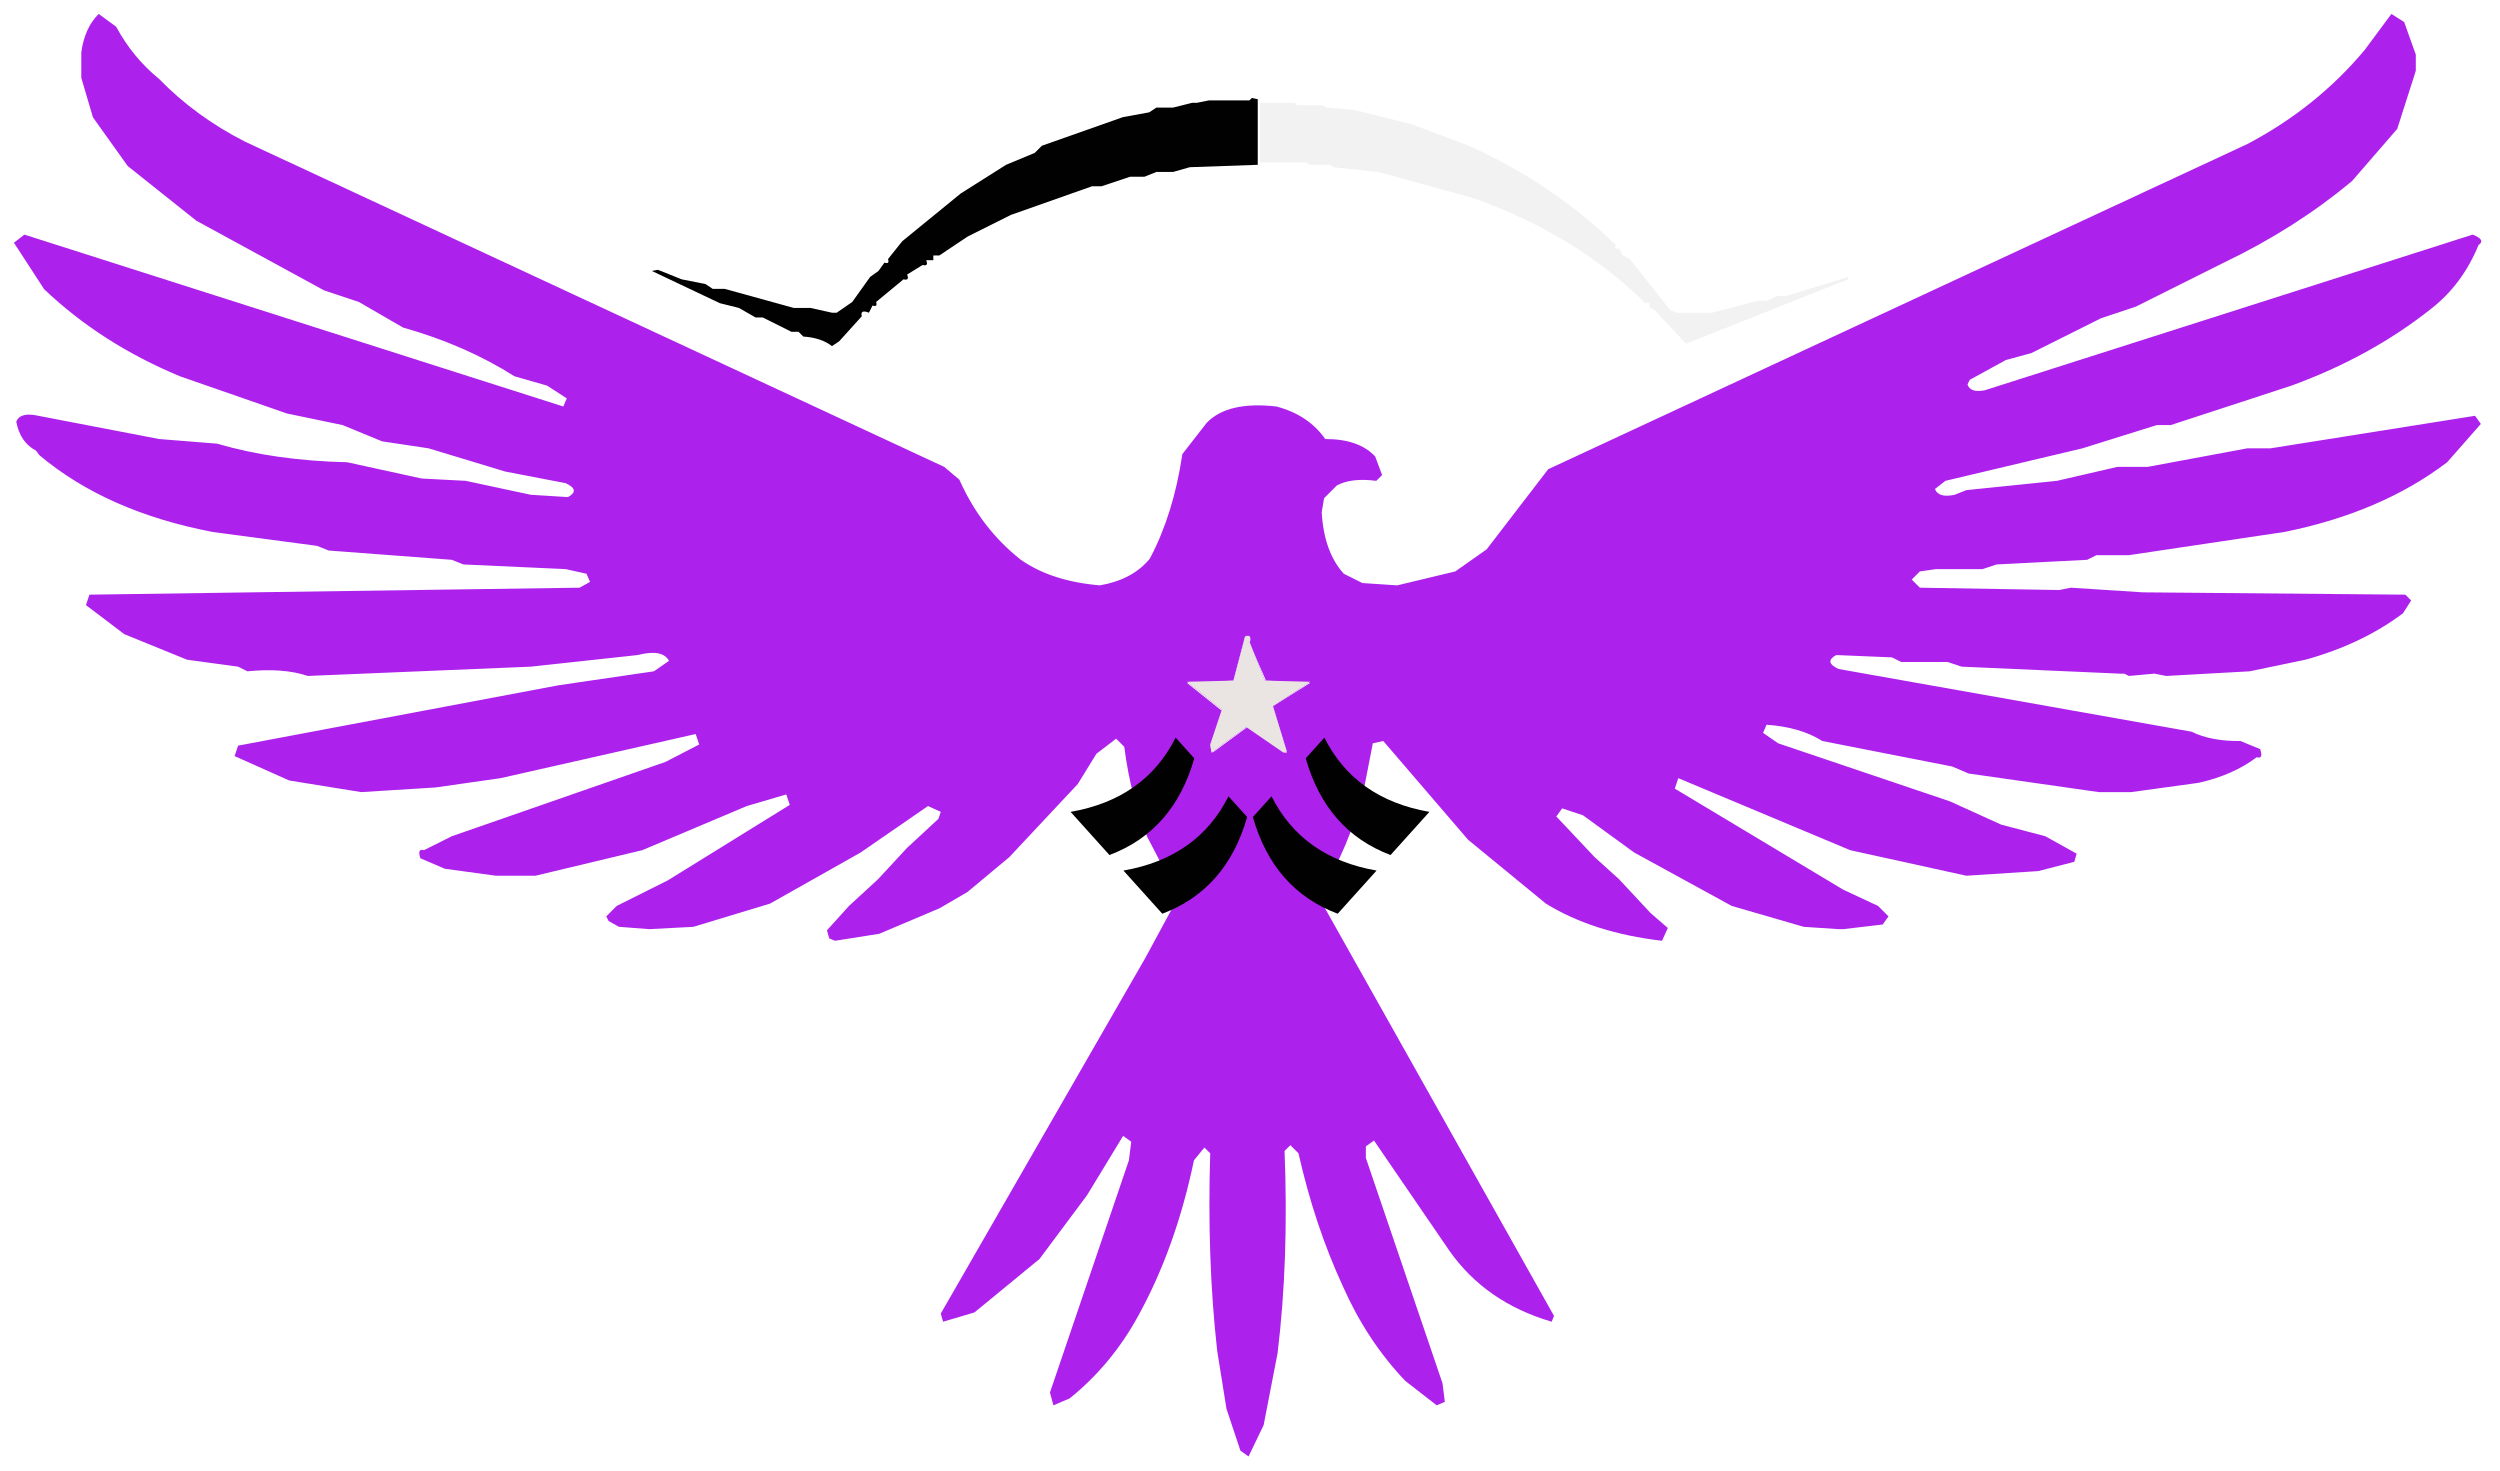
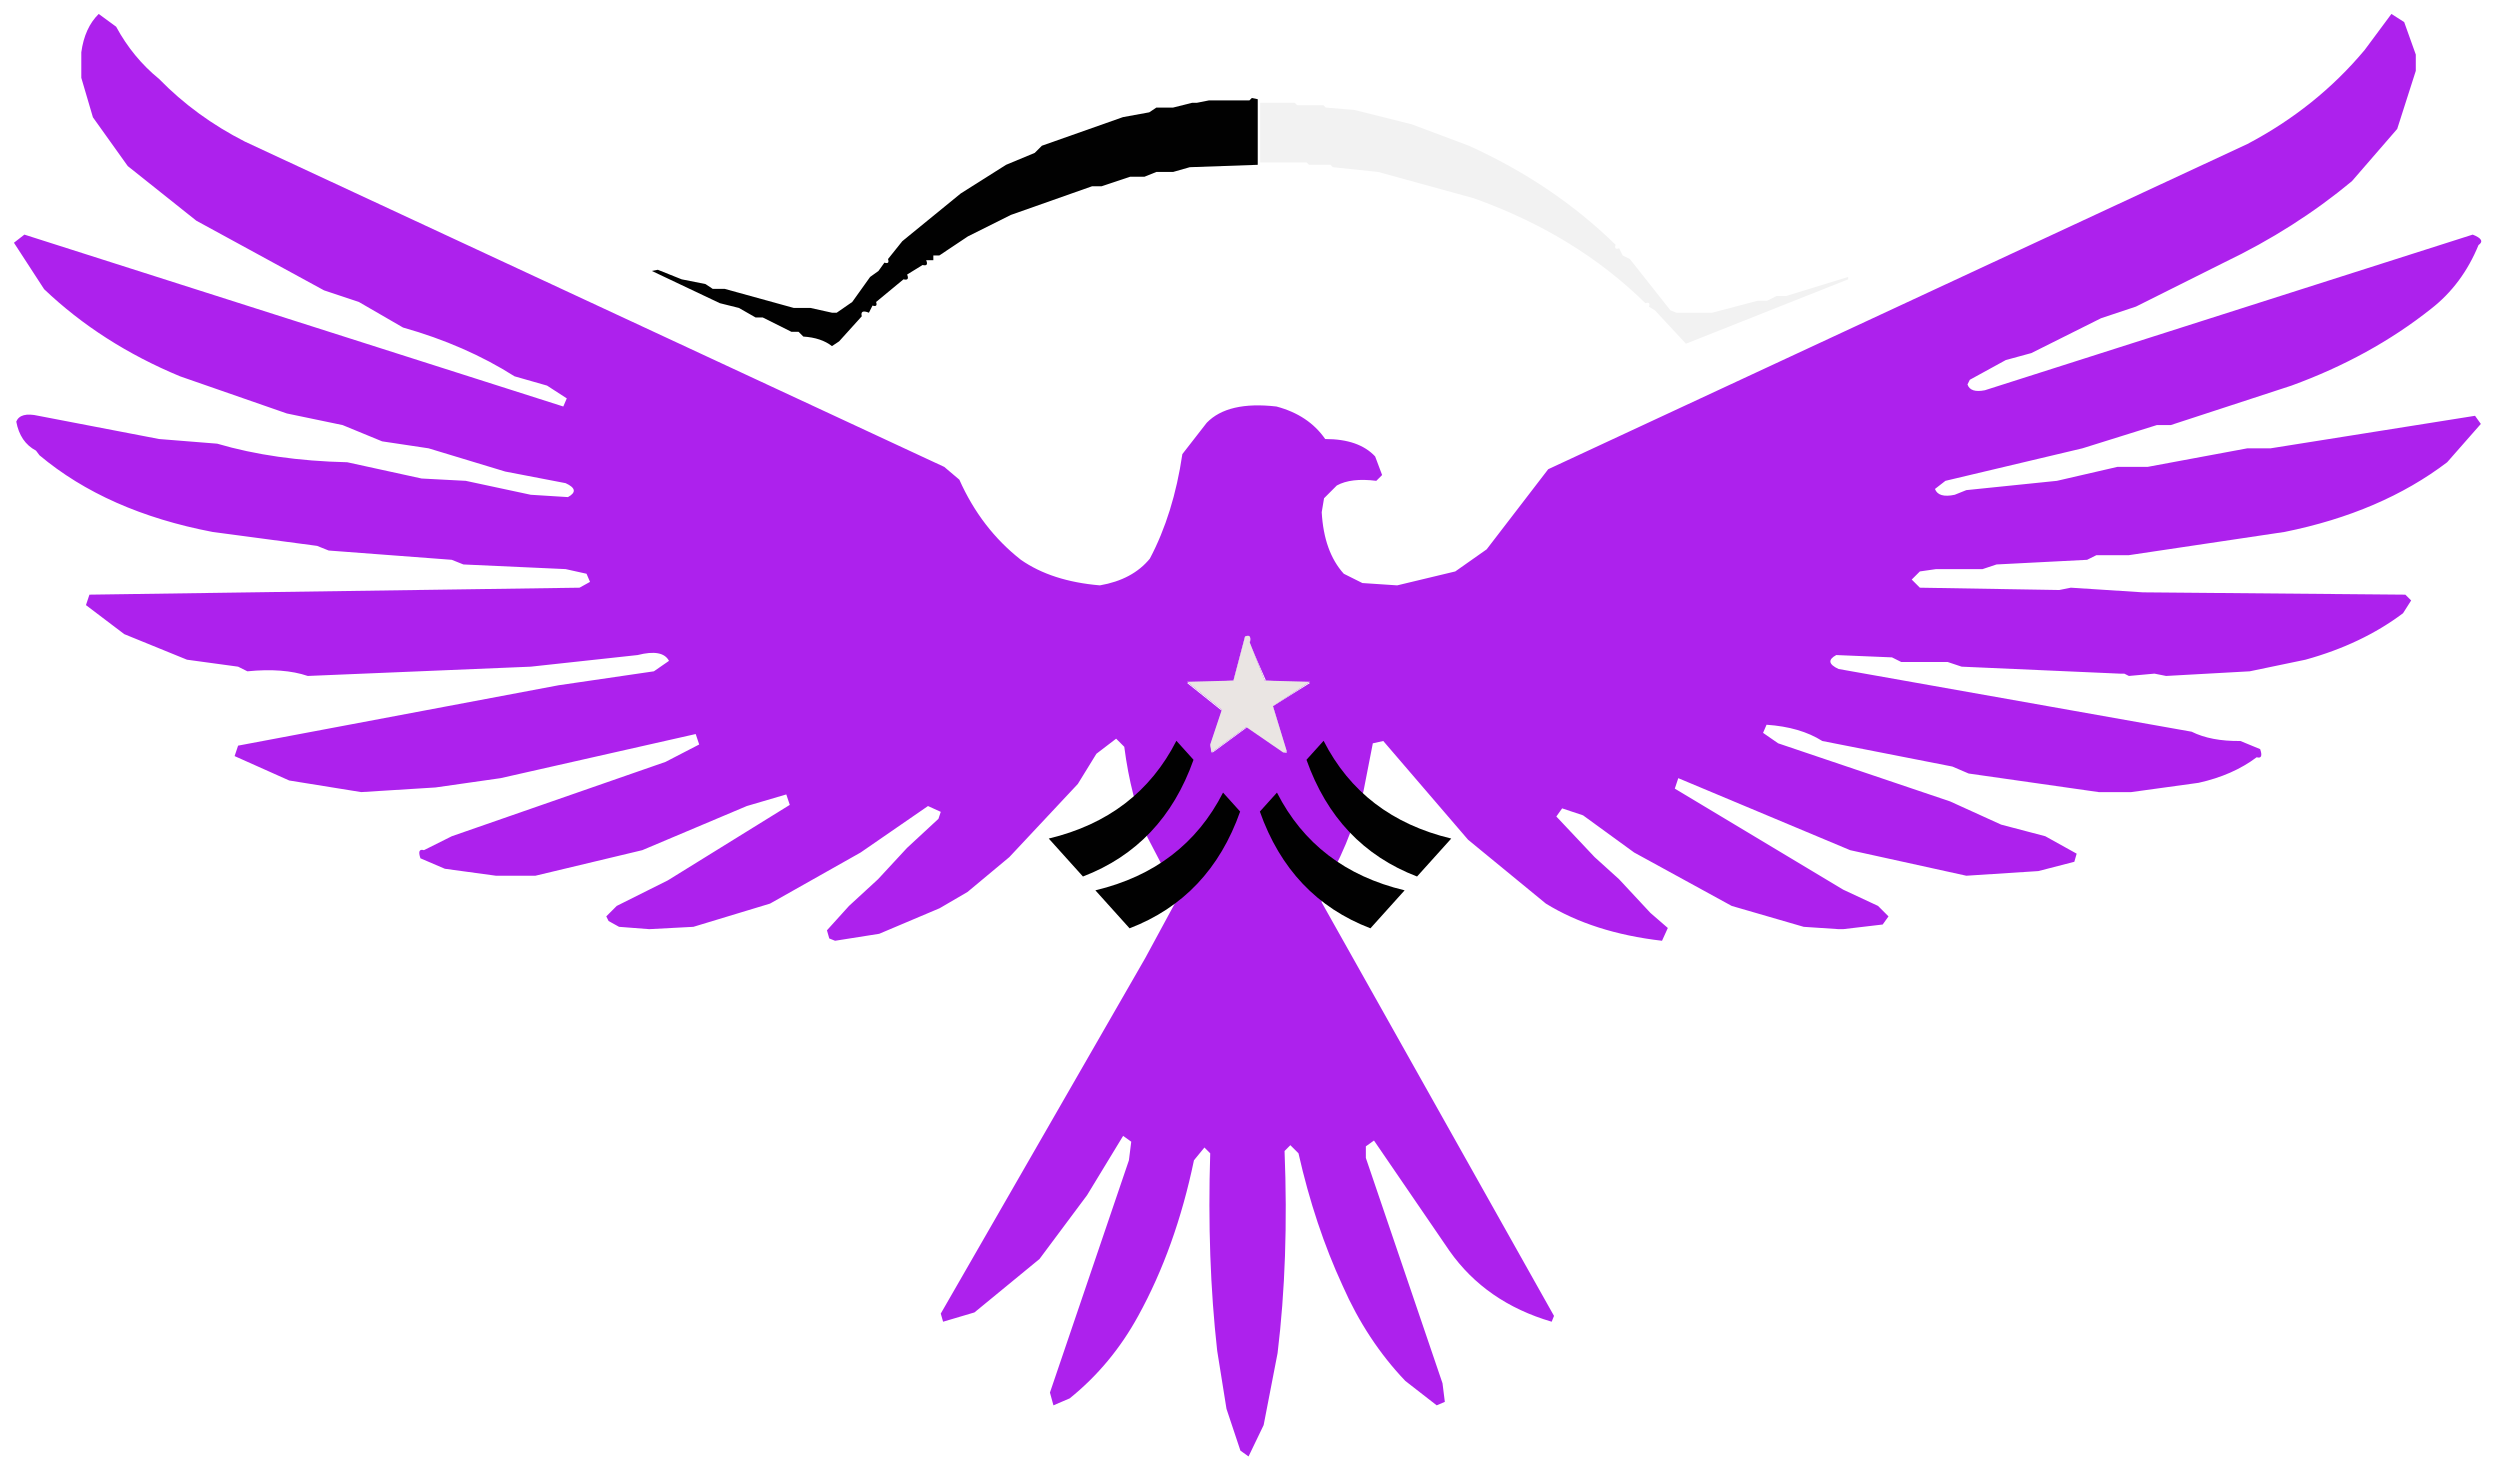
<svg xmlns="http://www.w3.org/2000/svg" viewBox="167 84 1076.25 633">
  <g fill="#AD21ED">
    <path d="M 209.5 90 L 217 95.5 Q 224.2 108.8 235.5 118 Q 251.3 134.2 272.5 145 L 573.5 285 L 580 290.5 Q 589.4 311.6 606.5 325 Q 619.75 334.25 640.5 336 Q 654.57 333.57 662 324.5 Q 672.21 305.21 676 279.5 L 686.5 266 Q 695.61 256.61 716.5 259 Q 730.33 262.67 737.5 273 Q 752.01 272.99 759 280.5 L 762 288.5 L 759.5 291 Q 748.63 289.62 742.5 293 L 737 298.5 L 736 304.5 Q 736.95 321.55 745.5 331 L 753.5 335 L 768.5 336 L 793.5 330 L 807 320.5 L 833.5 286 L 1134.5 146 Q 1164.29 130.29 1185 105.5 L 1196.5 90 L 1202 93.5 L 1207 107.5 L 1207 114.5 L 1199 139.5 L 1179.5 162 Q 1154.92 182.43 1124.5 197 L 1086.5 216 L 1071.5 221 L 1041.5 236 L 1030.5 239 L 1015 247.5 L 1014 249.5 Q 1015.25 253.25 1021.5 252 L 1231.5 185 Q 1237.25 187.25 1234 189.5 Q 1227.02 206.52 1213.5 217 Q 1187.57 237.57 1153.5 250 L 1101.5 267 L 1095.5 267 L 1063.5 277 L 1004.5 291 L 1000 294.5 Q 1001.5 298.5 1008.5 297 L 1013.5 295 L 1052.5 291 L 1078.5 285 L 1091.5 285 L 1134.5 277 L 1144.5 277 L 1232.5 263 L 1235 266.5 L 1220.5 283 Q 1192.1 304.6 1150.5 313 L 1083.5 323 L 1069.5 323 L 1065.5 325 L 1026.5 327 L 1020.5 329 L 1000.5 329 L 993.5 330 L 990 333.5 L 993.5 337 L 1053.5 338 L 1058.5 337 L 1089.5 339 L 1202.5 340 L 1205 342.5 L 1201.5 348 Q 1183.8 361.3 1159.5 368 L 1135.5 373 L 1099.5 375 L 1094.5 374 L 1083.5 375 L 1081.5 374 L 1079.5 374 L 1011.5 371 L 1005.5 369 L 985.5 369 L 981.5 367 L 957.5 366 Q 952 369 958.5 372 L 1110.5 399 Q 1118.84 403.16 1131.5 403 L 1140 406.5 Q 1141.5 410.88 1138.5 410 Q 1128.23 417.73 1113.5 421 L 1084.5 425 L 1070.5 425 L 1014.5 417 L 1007.5 414 L 951.5 403 Q 942.01 396.99 927.5 396 L 926 399.5 L 932.5 404 L 1006.5 429 L 1028.5 439 L 1047.5 444 L 1061 451.5 L 1060 455 L 1044.5 459 L 1013.5 461 L 963.5 450 L 889.5 419 L 888 423.5 L 960.5 467 L 975.5 474 L 980 478.5 L 977.5 482 L 960.5 484 L 958.5 484 L 943.5 483 L 912.5 474 L 870.5 451 L 848.5 435 L 839.5 432 L 837 435.5 L 853.5 453 L 864 462.5 L 877.5 477 L 885 483.5 L 882.5 489 Q 852.92 485.58 832.5 473 L 799 445.5 L 762.5 403 L 758 404 L 754 424.5 Q 747.71 448.71 736 467.5 L 736 472.5 L 836 650.5 L 835 653 Q 806.63 644.69 791 622.5 L 758.5 575 L 755 577.5 L 755 582.5 L 788 679.5 L 789 687.5 L 785.5 689 L 772 678.5 Q 755.4 661.1 745 637.5 Q 733 611.5 726 580.5 L 722.5 577 L 720 579.5 Q 721.87 626.38 717 666.5 L 711 697.5 L 704.5 711 L 701 708.5 L 695 690.5 L 691 665.5 Q 686.57 625.93 688 580.5 L 685.5 578 L 681 583.5 Q 673.16 621.16 657 650.5 Q 645.5 671.5 627.5 686 L 620.5 689 L 619 683.5 L 653 583.5 L 654 575.5 L 650.5 573 L 635 598.5 L 614.5 626 L 586.5 649 L 573 653 L 572 649.5 L 660 496.5 L 673 472.5 L 673 467.5 L 661 444.5 Q 653.8 427.21 651 405.5 L 647.5 402 L 639 408.5 L 631 421.5 L 601.5 453 L 583.5 468 L 571.5 475 L 545.5 486 L 526.5 489 L 524 488 L 523 484.5 L 532.5 474 L 545 462.5 L 557.5 449 L 571 436.5 L 572 433.5 L 566.5 431 L 537.5 451 L 498.5 473 L 465.5 483 L 446.5 484 L 433.5 483 L 429 480.5 L 428 478.5 L 432.5 474 L 454.5 463 L 507 430.5 L 505.5 426 L 488.5 431 L 443.5 450 L 397.5 461 L 380.5 461 L 358.5 458 L 348 453.5 Q 346.5 449.12 349.5 450 L 361.5 444 L 453.5 412 L 468 404.5 L 466.5 400 L 382.5 419 L 354.5 423 L 322.5 425 L 291.5 420 L 268 409.5 L 269.5 405 L 407.5 379 L 448.5 373 L 455 368.5 Q 452.25 363.25 441.5 366 L 395.5 371 L 299.5 375 Q 289.05 371.45 273.5 373 L 269.5 371 L 247.5 368 L 220.5 357 L 204 344.5 L 205.5 340 L 416.5 337 L 421 334.5 L 419.5 331 L 410.5 329 L 366.5 327 L 361.5 325 L 308.5 321 L 303.5 319 L 258.5 313 Q 212.98 304.29 184 280 L 182.5 278 Q 175.63 274.38 174 265.5 Q 175.75 261.25 183.5 263 L 235.5 273 L 260.5 275 Q 285.22 282.28 316.5 283 L 348.5 290 L 367.5 291 L 395.5 297 L 411.5 298 Q 417 295 410.5 292 L 384.5 287 L 351.5 277 L 331.5 274 L 314.5 267 L 290.5 262 L 244.5 246 Q 210.59 231.91 186 208.5 L 173 188.5 L 177.5 185 L 409.5 259 L 411 255.5 L 402.5 250 L 388.5 246 Q 367.4 232.6 340.5 225 L 321.5 214 L 306.5 209 L 251.5 179 L 222 155.5 L 207 134.5 L 202 117.5 L 202 106.5 Q 203.44 95.94 209.5 90 Z M 703 358 L 698 377 L 678 378 L 693 390 L 688 405 L 689 408 L 704 397 L 720 408 L 721 408 L 715 388 L 731 378 L 712 377 L 705 361 Q 706 357 703 358 Z " />
    <path d="M 703 358 Q 706 356.75 705 360.5 L 711.5 377 L 731 377.5 L 715 388 L 721 407.5 L 719.5 408 L 703.5 397 L 688.5 408 L 688 404.5 L 693 389.5 L 678 377.5 L 698 377 L 703 358 Z " />
  </g>
  <g fill="#EAE5E3">
    <path d="M 703 358 Q 706 356.75 705 360.5 L 711.5 377 L 731 377.5 L 715 388 L 721 407.5 L 719.5 408 L 703.5 397 L 688.5 408 L 688 404.5 L 693 389.5 L 678 377.5 L 698 377 L 703 358 Z " />
  </g>
  <g fill="#010101">
    <path d="M 705.9 126.2 L 708.46 126.71 L 708.46 154.95 L 679.2 155.98 L 672.01 158.03 L 664.82 158.03 L 659.68 160.09 L 653.52 160.09 L 641.2 164.2 L 637.09 164.2 L 602.18 176.52 L 583.69 185.76 L 571.37 193.98 L 568.8 193.98 L 568.8 196.03 L 565.72 196.03 Q 566.88 198.77 564.18 198.08 L 557.51 202.19 Q 558.67 204.93 555.96 204.25 L 544.16 214 Q 544.93 216.31 542.62 215.54 L 541.07 218.62 Q 537.22 217.08 537.99 220.16 L 528.24 230.95 L 525.16 233 Q 520.56 229.39 512.83 228.89 L 510.78 226.84 L 507.7 226.84 L 495.38 220.68 L 492.3 220.68 L 485.11 216.57 L 476.89 214.52 L 447.63 200.65 L 450.19 200.14 L 460.46 204.25 L 470.73 206.3 L 473.81 208.35 L 478.95 208.35 L 508.73 216.57 L 515.92 216.57 L 525.16 218.62 L 527.21 218.62 L 533.89 214 L 541.59 203.22 L 545.18 200.65 L 547.75 197.06 Q 550.06 197.83 549.29 195.52 L 555.45 187.82 L 580.61 167.28 L 600.12 154.95 L 612.45 149.82 L 615.53 146.74 L 650.44 134.42 L 661.74 132.36 L 664.82 130.31 L 672.01 130.31 L 680.22 128.25 L 682.28 128.25 L 687.41 127.23 L 704.87 127.23 L 705.9 126.2 Z " />
  </g>
  <g fill="#F2F2F2">
    <path d="M 709.49 128.25 L 724.38 128.25 L 725.41 129.28 L 736.7 129.28 L 737.73 130.31 L 750.05 131.33 L 774.7 137.5 L 799.34 146.74 Q 835.75 163.22 862.5 189.36 Q 861.73 191.67 864.04 190.9 L 865.58 193.98 L 868.66 195.52 L 886.12 217.6 L 888.69 218.62 L 904.09 218.62 L 923.6 213.49 L 927.71 213.49 L 931.82 211.43 L 935.93 211.43 L 962.63 203.22 L 962.63 204.25 L 892.79 231.97 L 879.44 217.6 L 876.88 216.06 Q 877.65 213.75 875.34 214.52 Q 845.31 184.98 801.4 169.33 L 760.32 158.03 L 740.81 155.98 L 739.78 154.95 L 730.54 154.95 L 729.51 153.93 L 709.49 153.93 L 709.49 128.25 Z " />
  </g>
  <g fill="#010101">
-     <path d="M 729.11 410.46 Q 738 441.68 765.63 452.09 L 782.36 433.51 Q 750.38 427.93 737.14 401.54 Z" />
-     <path d="M 706.36 435.73 Q 715.25 466.95 742.88 477.36 L 759.61 458.78 Q 727.63 453.2 714.39 426.81 Z" />
-     <path d="M 681.14 410.46 Q 672.25 441.68 644.62 452.09 L 627.89 433.51 Q 659.87 427.93 673.11 401.54 Z" />
-     <path d="M 703.89 435.73 Q 695 466.95 667.37 477.36 L 650.64 458.78 Q 682.62 453.2 695.86 426.81 Z" />
+     <path d="M 729.44 411.09 Q 742.54 448.11 777.04 461.34 L 791.76 445 Q 753.58 435.84 736.81 402.91 Z" />
+     <path d="M 709.37 433.38 Q 722.46 470.4 756.97 483.64 L 771.69 467.29 Q 733.5 458.14 716.73 425.21 Z" />
+     <path d="M 680.81 411.09 Q 667.71 448.11 633.21 461.34 L 618.49 445 Q 656.67 435.84 673.44 402.91 Z" />
+     <path d="M 700.88 433.38 Q 687.79 470.4 653.28 483.64 L 638.56 467.29 Q 676.75 458.14 693.52 425.21 Z" />
  </g>
</svg>
